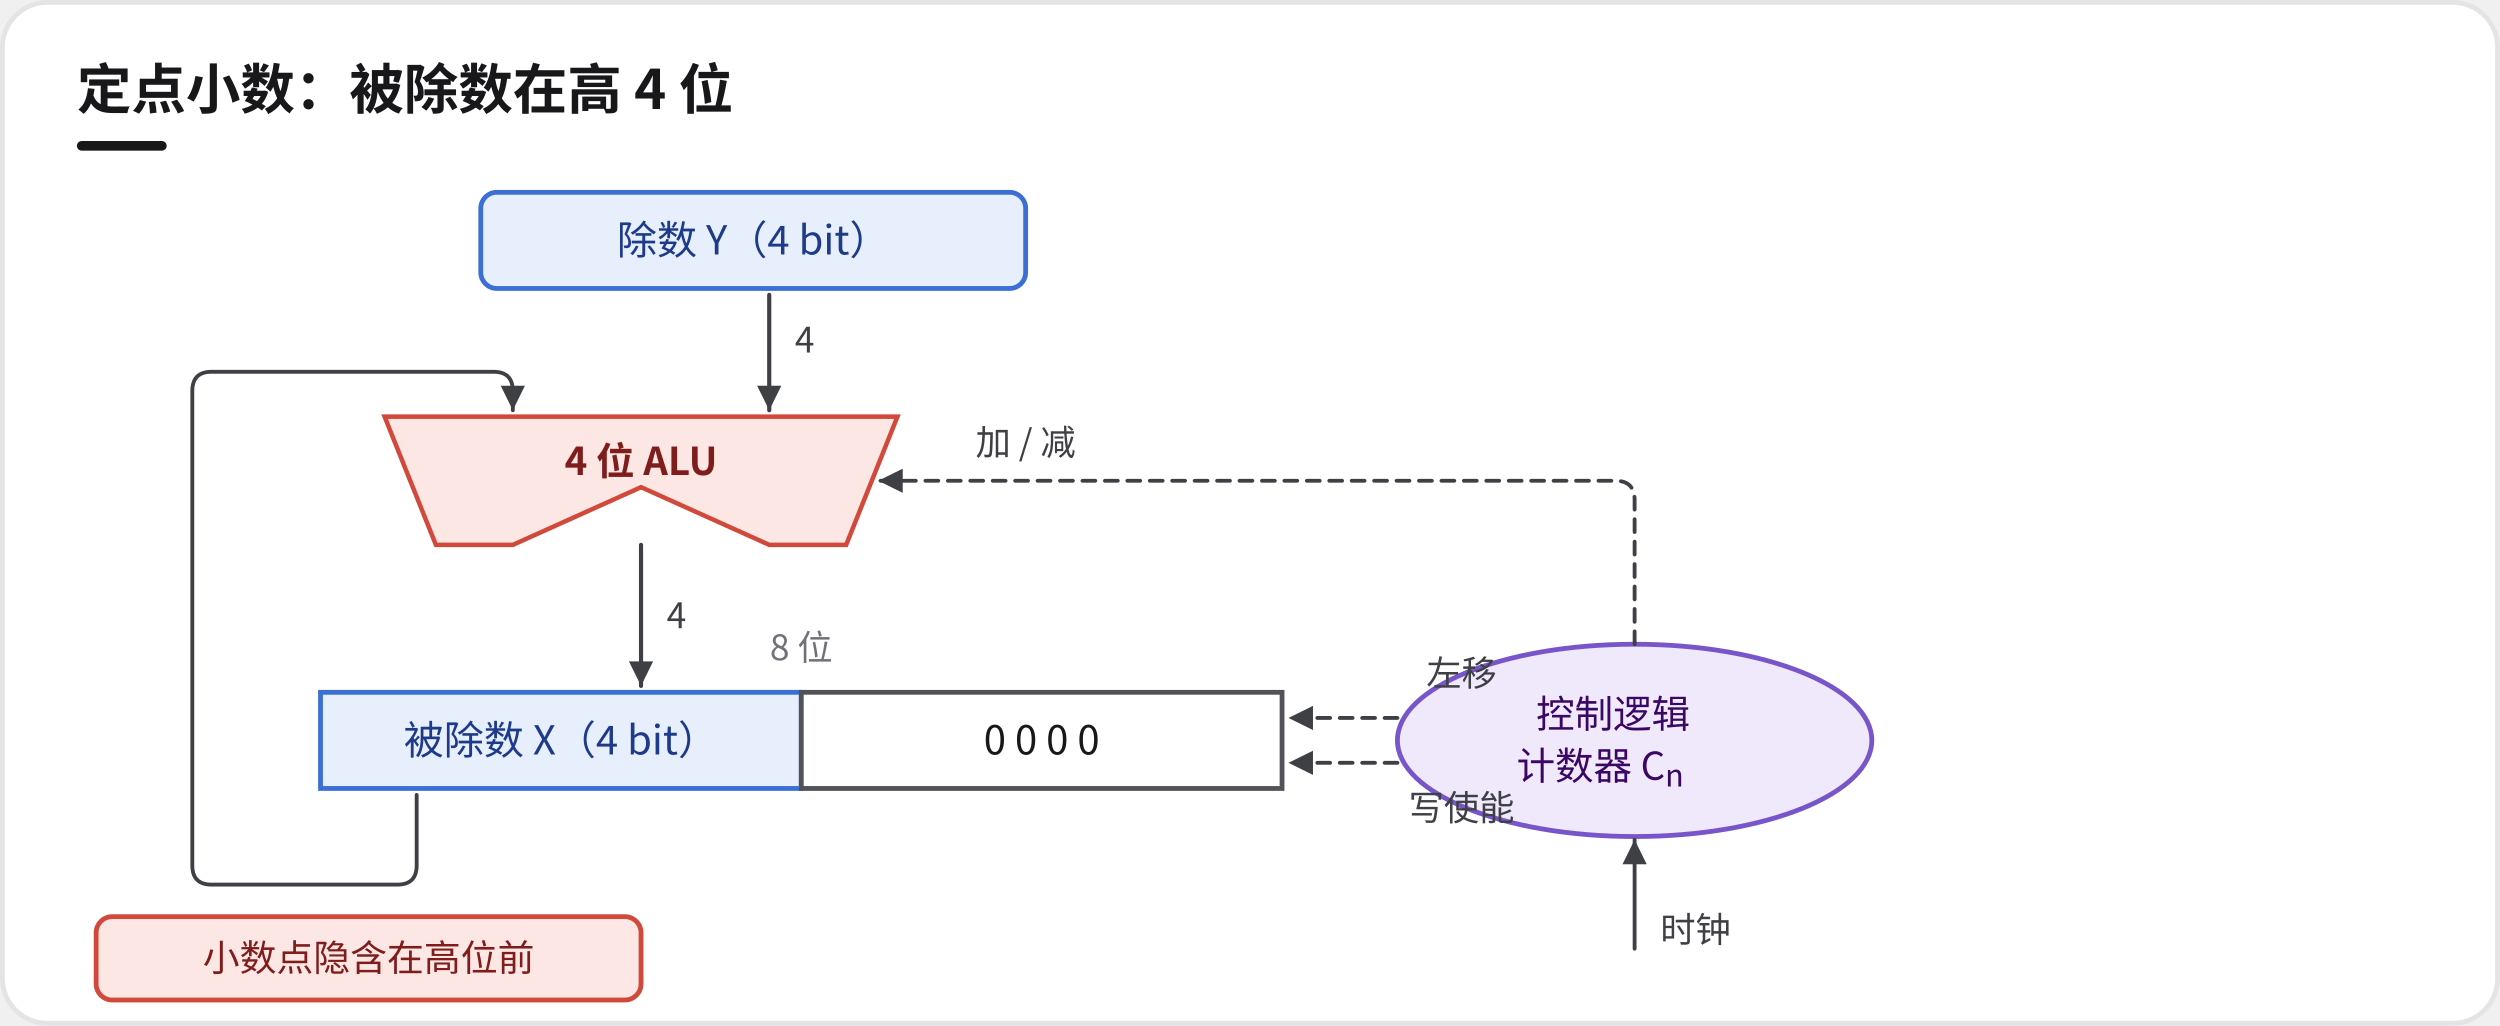
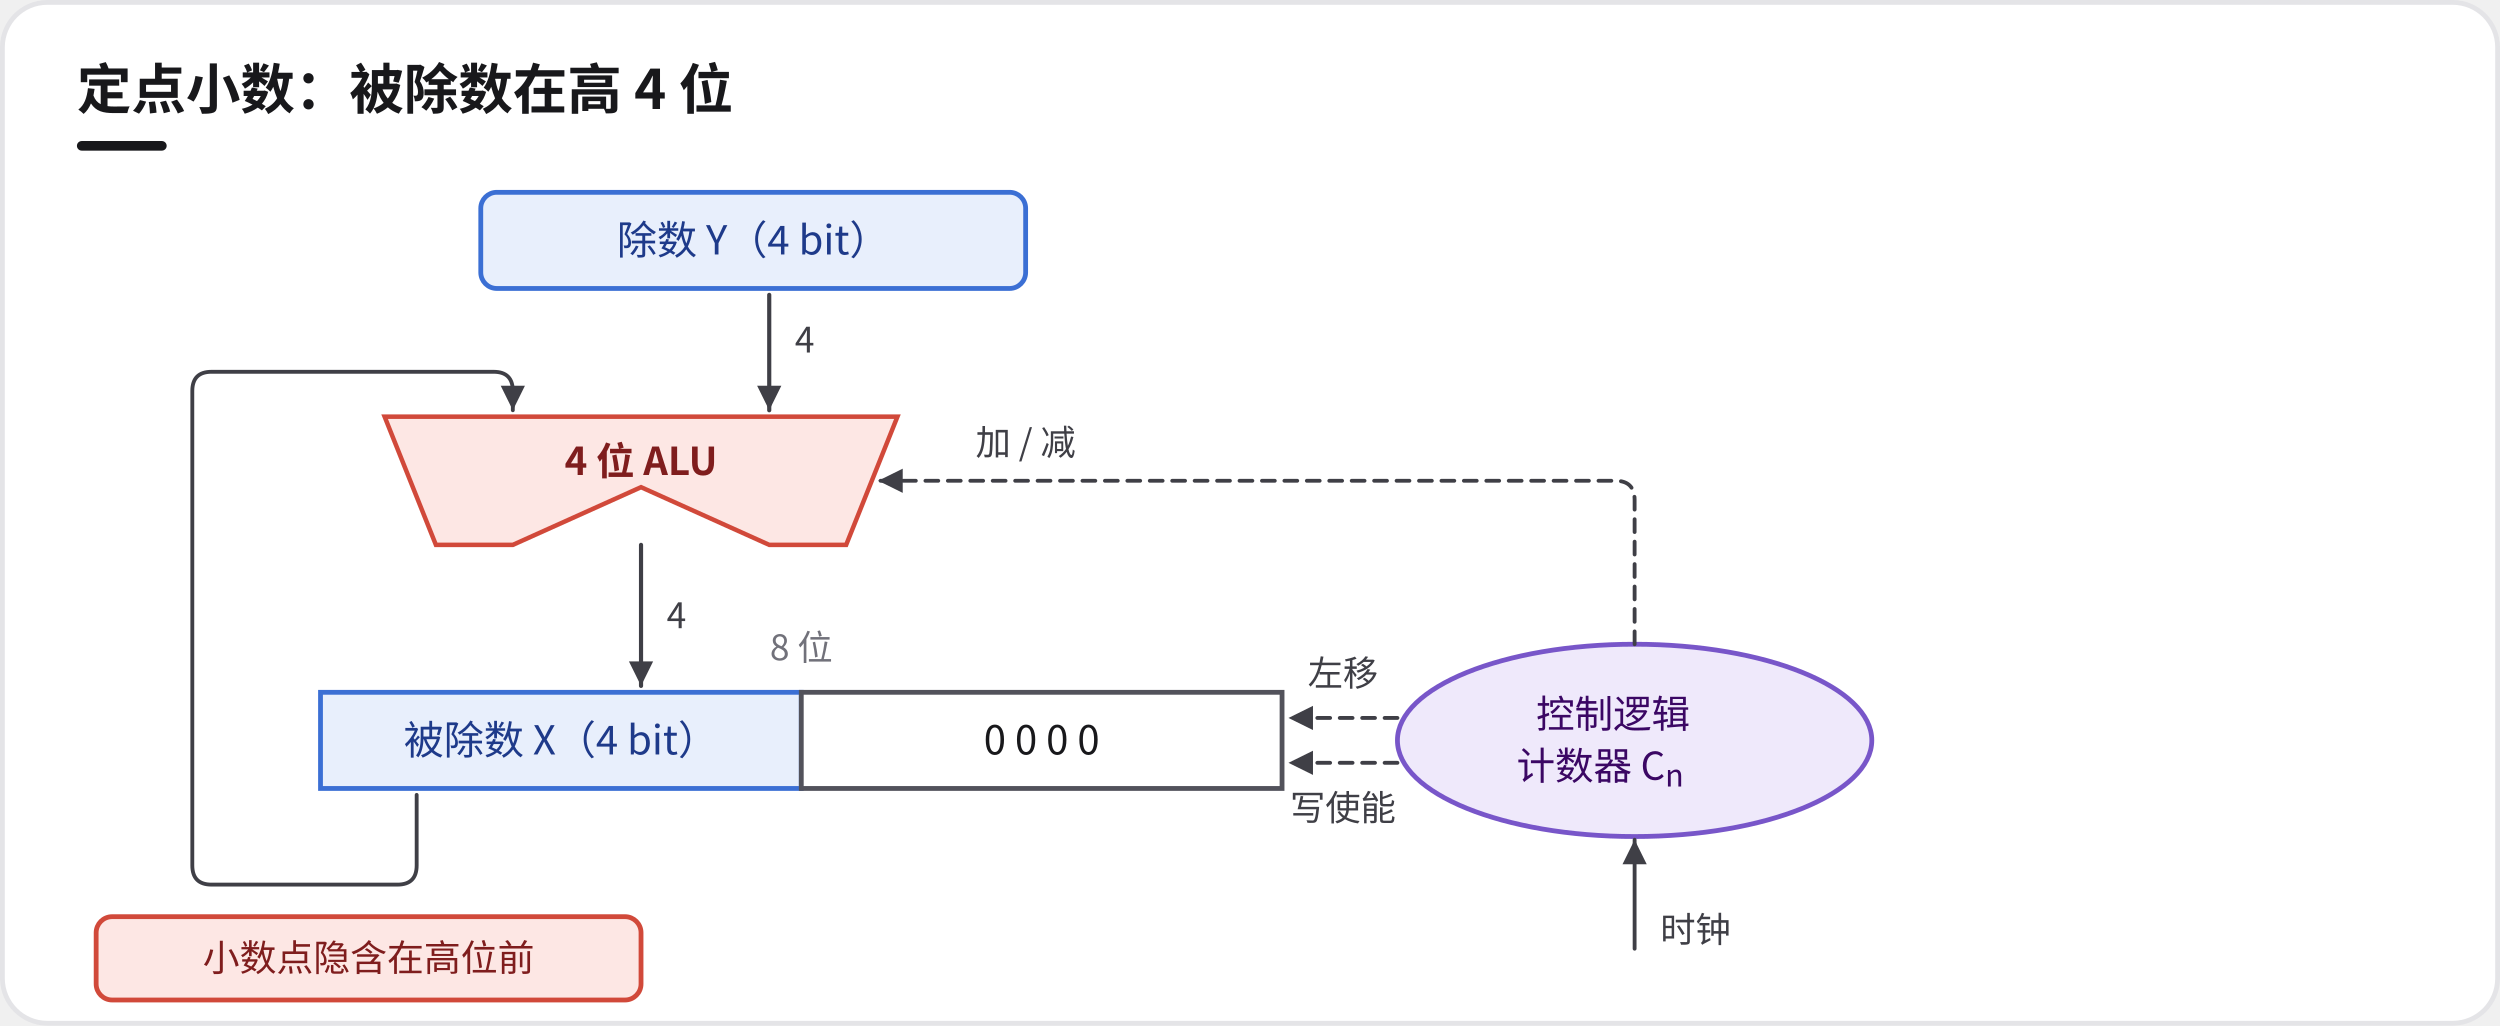
<svg xmlns="http://www.w3.org/2000/svg" viewBox="0 0 780 320" width="780" height="320" font-family="'PingFang SC','Hiragino Sans GB','Microsoft YaHei','Noto Sans CJK SC','Source Han Sans SC',system-ui,sans-serif" font-size="15" xml:space="preserve" style="white-space:pre" role="img" aria-label="定点小数除法：被除数放在高位，低位补 0">
  <defs>
    <marker id="a3f3f46" viewBox="0 0 10 10" refX="8.5" refY="5" markerWidth="9" markerHeight="9" orient="auto" markerUnits="userSpaceOnUse">
      <path d="M0 0.8L8.5 5 0 9.2z" fill="#3f3f46" />
    </marker>
  </defs>
  <rect x="0.75" y="0.75" width="778.5" height="318.5" rx="14" fill="#ffffff" stroke="#e4e4e7" stroke-width="1.5" />
  <text x="24" y="34" font-size="17" fill="#18181b" font-weight="700">定点小数：被除数在高 4 位</text>
  <rect x="24" y="44" width="28" height="3" rx="1.5" fill="#18181b" />
  <rect x="150" y="60" width="170" height="30" rx="5" fill="#e8effc" stroke="#3b6fd4" stroke-width="1.5" />
  <text x="235" y="79.4" font-size="12.5" fill="#1e3a8a" text-anchor="middle">除数 Y（4 bit）</text>
  <path d="M120 130H280L264 170H240L200 152L160 170H136Z" fill="#fde7e4" stroke="#d1493a" stroke-width="1.4" />
  <text x="200" y="148.2" font-size="12" fill="#7f1d1d" text-anchor="middle" font-weight="700">4 位 ALU</text>
  <path d="M240 92L240 128" fill="none" stroke="#3f3f46" stroke-width="1.3" stroke-linecap="round" stroke-linejoin="round" marker-end="url(#a3f3f46)" />
  <text x="248" y="110" font-size="11" fill="#3f3f46">4</text>
  <path d="M200 170L200 214" fill="none" stroke="#3f3f46" stroke-width="1.3" stroke-linecap="round" stroke-linejoin="round" marker-end="url(#a3f3f46)" />
  <text x="208" y="196" font-size="11" fill="#3f3f46">4</text>
  <rect x="100" y="216" width="150" height="30" rx="0" fill="#e8effc" stroke="#3b6fd4" stroke-width="1.5" />
  <text x="175" y="235.4" font-size="12.5" fill="#1e3a8a" text-anchor="middle">被除数 X（4 bit）</text>
  <rect x="250" y="216" width="150" height="30" rx="0" fill="#ffffff" stroke="#52525b" stroke-width="1.5" />
  <text x="325" y="235.4" font-size="12.5" fill="#18181b" text-anchor="middle">0 0 0 0</text>
  <text x="250" y="206" font-size="11" fill="#71717a" text-anchor="middle">8 位</text>
  <path d="M130 248L130 270Q130 276 124 276L66 276Q60 276 60 270L60 122Q60 116 66 116L154 116Q160 116 160 122L160 128" fill="none" stroke="#3f3f46" stroke-width="1.2" stroke-linecap="round" stroke-linejoin="round" marker-end="url(#a3f3f46)" />
  <ellipse cx="510" cy="231" rx="74" ry="30" fill="#efe9fb" stroke="#7856c9" stroke-width="1.5" />
  <text x="510" y="227.1" font-size="12" fill="#3b0764" text-anchor="middle" font-weight="500">
    <tspan x="510" dy="0">控制逻辑</tspan>
    <tspan x="510" dy="16.2">计数器 C<tspan baseline-shift="-22%" font-size="9.5">n</tspan>
    </tspan>
  </text>
  <path d="M436 224L402 224" fill="none" stroke="#3f3f46" stroke-width="1.2" stroke-linecap="round" stroke-linejoin="round" stroke-dasharray="4 3" marker-end="url(#a3f3f46)" />
-   <text x="456" y="214" font-size="11" fill="#3f3f46" text-anchor="middle">左移</text>
+   <text x="419" y="214" font-size="11" fill="#3f3f46" text-anchor="middle">左移</text>
  <path d="M436 238L402 238" fill="none" stroke="#3f3f46" stroke-width="1.2" stroke-linecap="round" stroke-linejoin="round" stroke-dasharray="4 3" marker-end="url(#a3f3f46)" />
-   <text x="456" y="256" font-size="11" fill="#3f3f46" text-anchor="middle">写使能</text>
+   <text x="419" y="256" font-size="11" fill="#3f3f46" text-anchor="middle">写使能</text>
  <path d="M510 201L510 156Q510 150 504 150L274 150" fill="none" stroke="#3f3f46" stroke-width="1.2" stroke-linecap="round" stroke-linejoin="round" stroke-dasharray="4 3" marker-end="url(#a3f3f46)" />
  <text x="320" y="142" font-size="11" fill="#3f3f46" text-anchor="middle">加 / 减</text>
  <path d="M510 296L510 262" fill="none" stroke="#3f3f46" stroke-width="1.2" stroke-linecap="round" stroke-linejoin="round" marker-end="url(#a3f3f46)" />
  <text x="518" y="294" font-size="11" fill="#3f3f46">时钟</text>
  <rect x="30" y="286" width="170" height="26" rx="5" fill="#fde7e4" stroke="#d1493a" stroke-width="1.5" />
  <text x="115" y="303" font-size="11.5" fill="#7f1d1d" text-anchor="middle">小数点隐含在高位前</text>
</svg>
